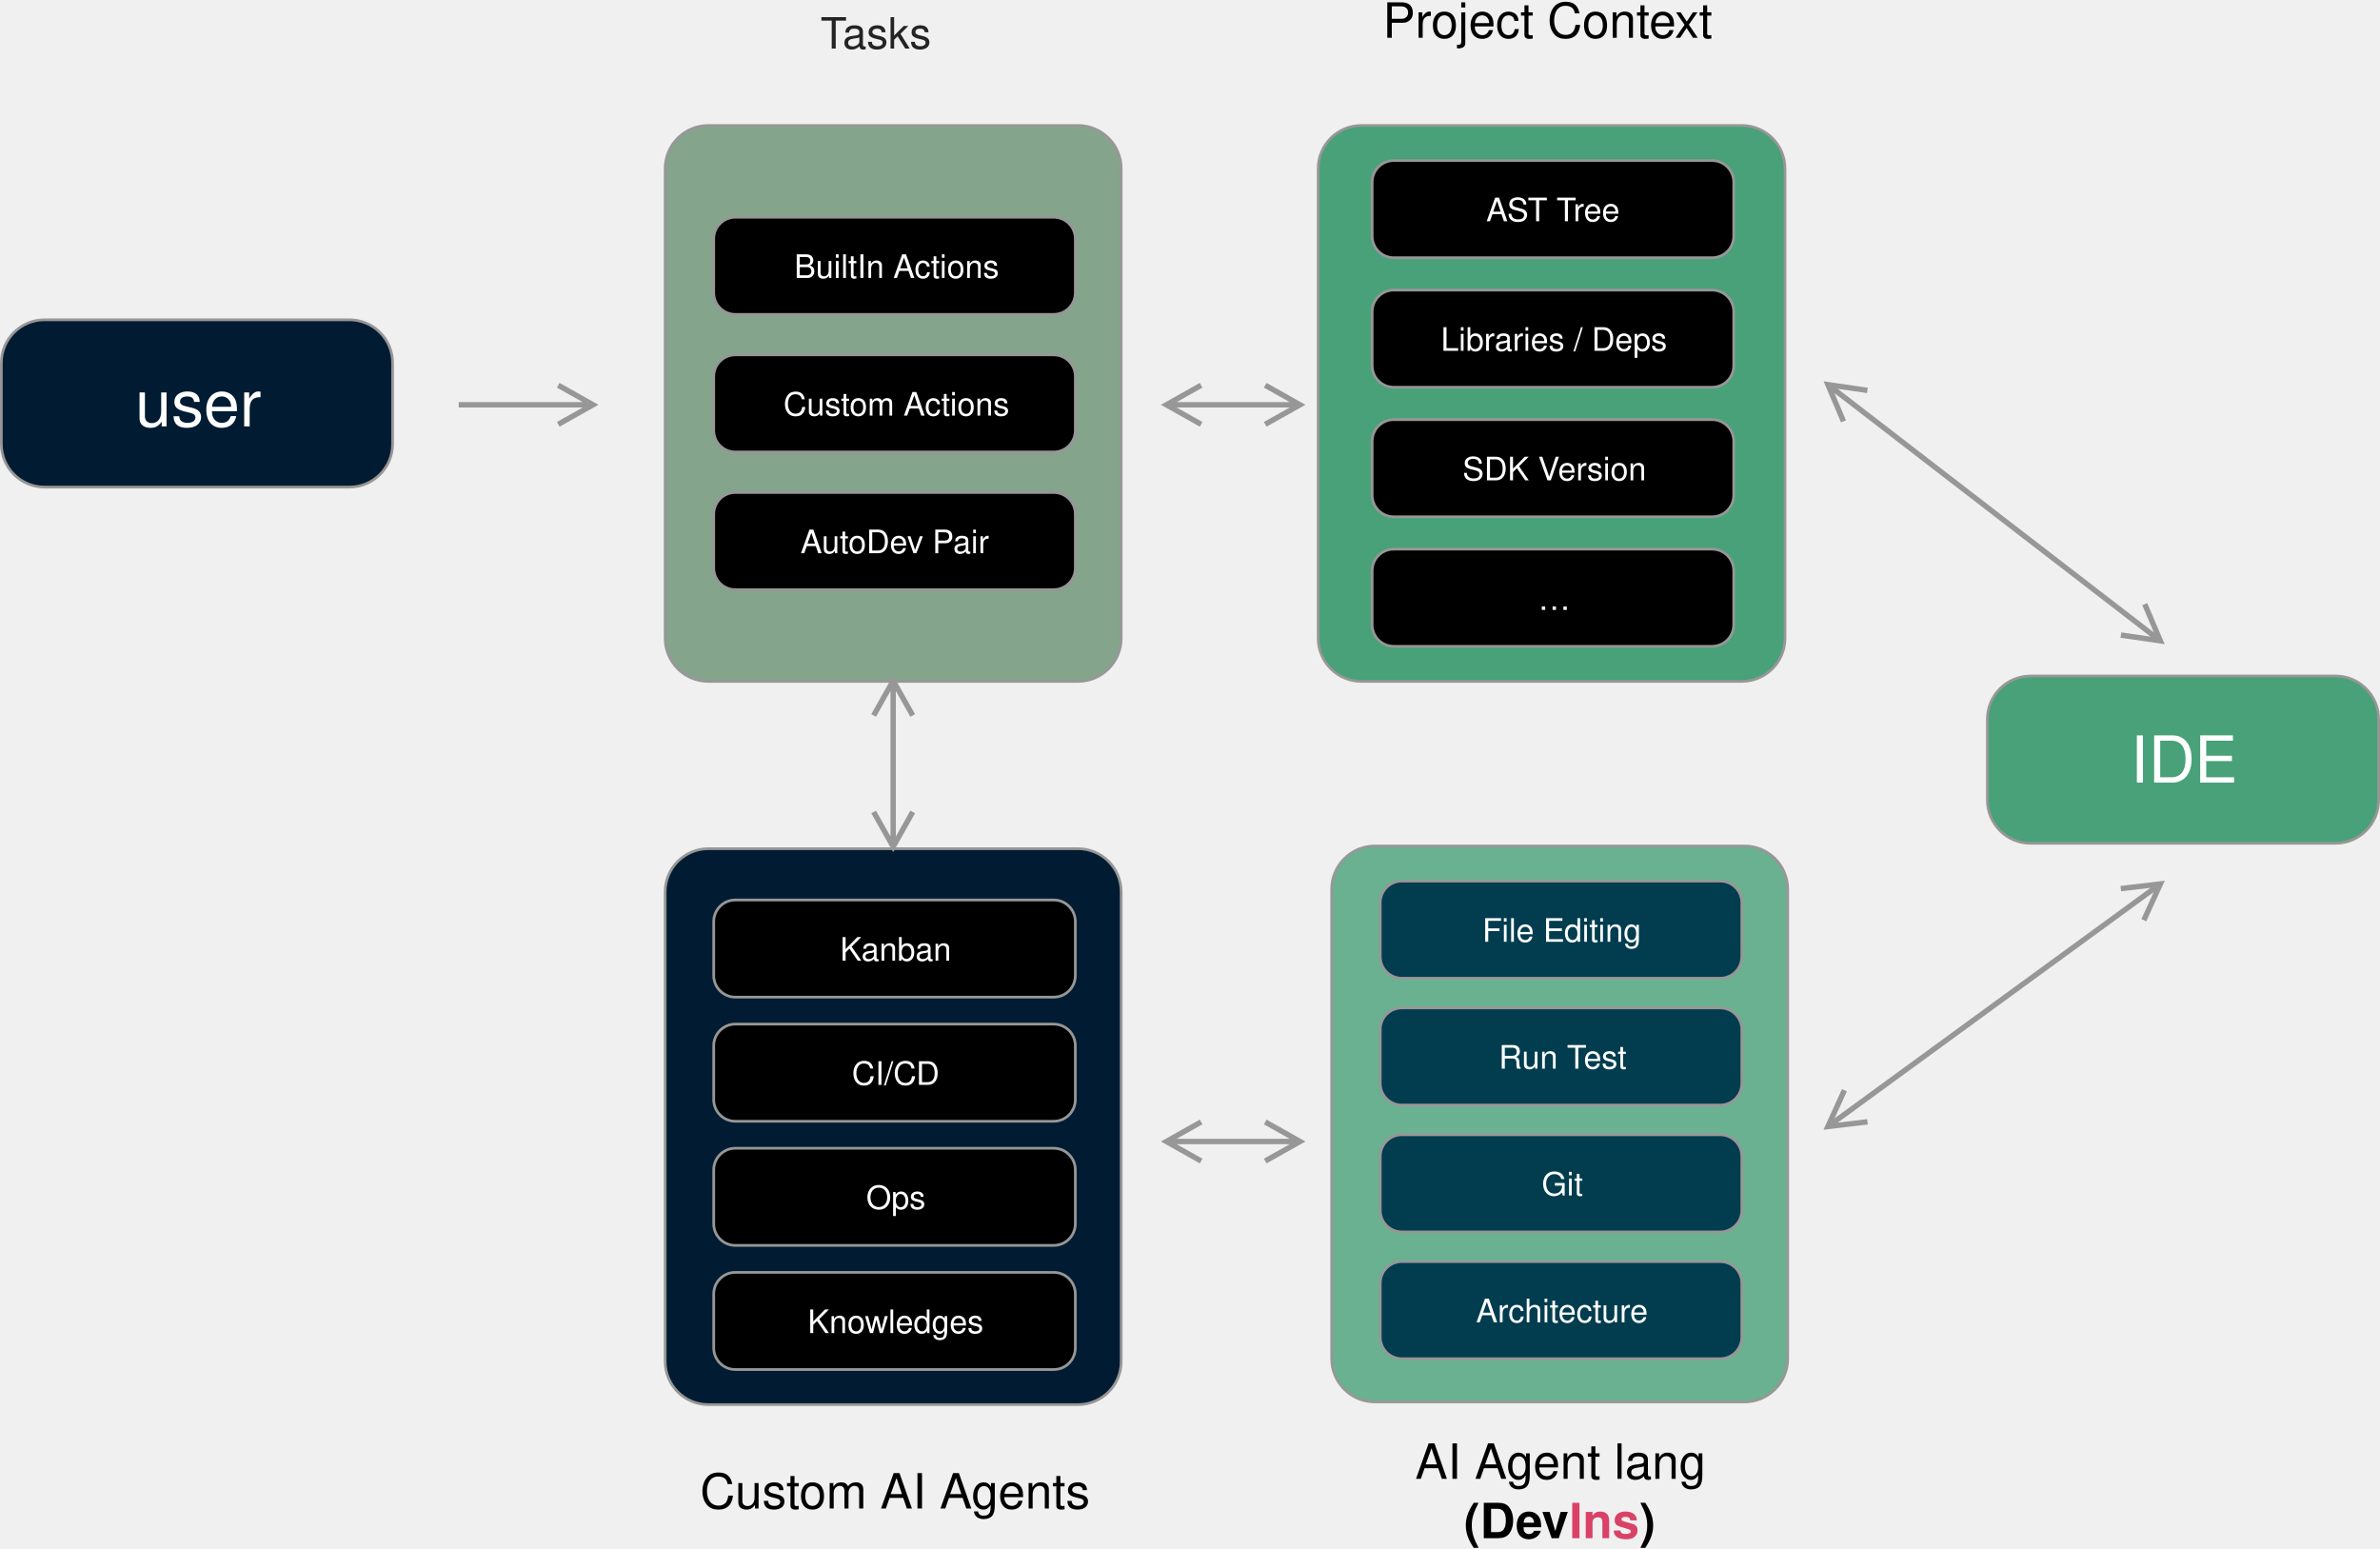
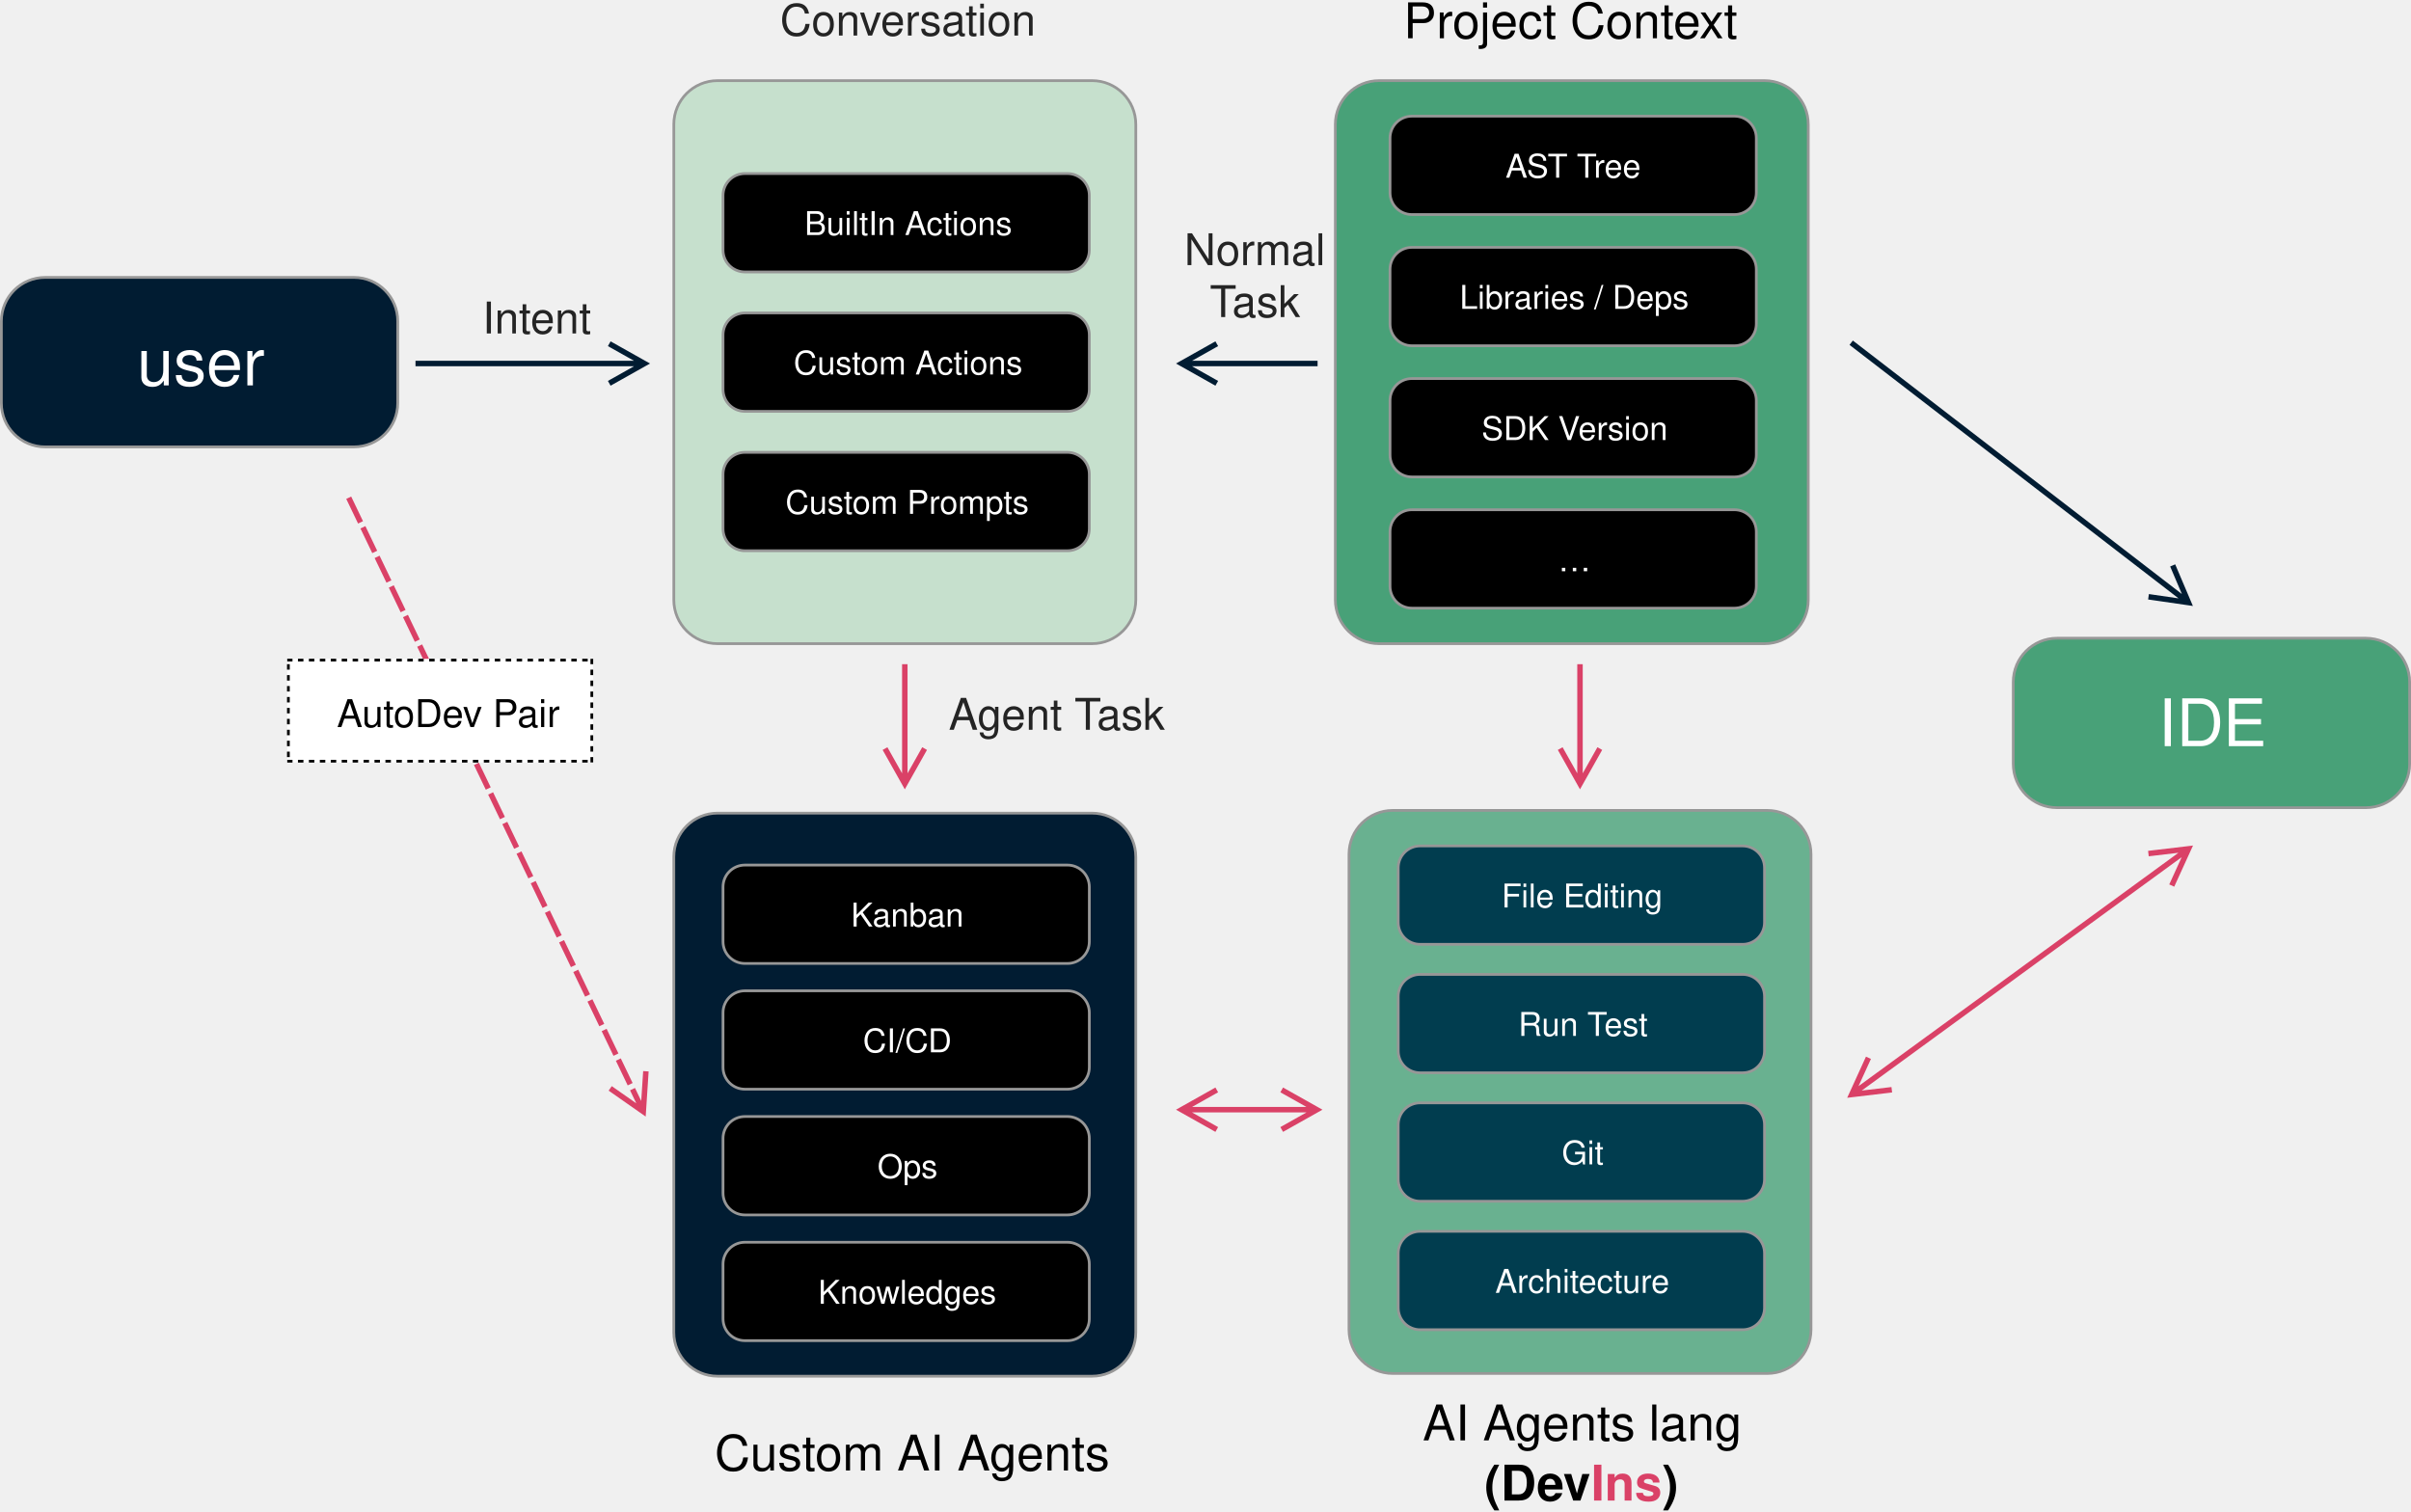
- <svg xmlns="http://www.w3.org/2000/svg" width="882px" height="574px" viewBox="0 0 882 574" version="1.1">
+ <svg xmlns="http://www.w3.org/2000/svg" xmlns:xlink="http://www.w3.org/1999/xlink" width="882px" height="553px" viewBox="0 0 882 553" version="1.1">
+   <defs>
+     <rect id="path-1" x="0" y="0" width="112" height="38" />
+     <mask id="mask-2" maskContentUnits="userSpaceOnUse" maskUnits="objectBoundingBox" x="0" y="0" width="112" height="38" fill="white">
+       <use xlink:href="#path-1" />
+     </mask>
+   </defs>
  <g id="Page-1" stroke="none" stroke-width="1" fill="none" fill-rule="evenodd">
-     <g id="Group-3" transform="translate(0, -4)">
-       <text id="AI-Agent-lang-(DevIn" font-family="Helvetica" font-size="18" font-weight="normal">
-         <tspan x="524.453" y="552" fill="#000000">AI Agent lang</tspan>
-         <tspan x="542.492" y="574" font-family="Helvetica-Bold, Helvetica" font-weight="bold" fill="#000000">(Dev</tspan>
-         <tspan x="581.507" y="574" font-family="Helvetica-Bold, Helvetica" font-weight="bold" fill="#DA4167">Ins</tspan>
-         <tspan x="607.514" y="574" font-family="Helvetica-Bold, Helvetica" font-weight="bold" fill="#000000">)</tspan>
+     <g id="Group-4" transform="translate(0, -4)">
+       <text id="AI-Agents-lang-(DevI" font-family="Helvetica" font-size="18" font-weight="normal">
+         <tspan x="520.453" y="531" fill="#000000">AI Agents lang</tspan>
+         <tspan x="542.992" y="553" font-family="Helvetica-Bold, Helvetica" font-weight="bold" fill="#000000">(Dev</tspan>
+         <tspan x="582.007" y="553" font-family="Helvetica-Bold, Helvetica" font-weight="bold" fill="#DA4167">Ins</tspan>
+         <tspan x="608.014" y="553" font-family="Helvetica-Bold, Helvetica" font-weight="bold" fill="#000000">)</tspan>
      </text>
      <text id="Custom-AI-Agents" font-family="Helvetica" font-size="18" font-weight="normal" fill="#000000">
-         <tspan x="259.453" y="563">Custom AI Agents</tspan>
+         <tspan x="261.453" y="542">Custom AI Agents</tspan>
      </text>
      <text id="Project-Context" font-family="Helvetica" font-size="18" font-weight="normal" fill="#000000">
-         <tspan x="512.472" y="18">Project Context</tspan>
+         <tspan x="513.472" y="18">Project Context</tspan>
      </text>
-       <g id="custom-agents" transform="translate(246, 318)">
+       <g id="custom-agents" transform="translate(246, 301)">
        <rect id="Rectangle" stroke="#979797" fill="#011C32" x="0.5" y="0.5" width="169" height="206" rx="16" />
        <g id="kanban" transform="translate(18, 19)">
          <rect id="Rectangle" stroke="#979797" fill="#000000" x="0.5" y="0.5" width="134" height="36" rx="8" />
          <text id="Kanban" font-family="Helvetica" font-size="12" font-weight="normal" fill="#FFFFFF">
            <tspan x="47.313" y="23">Kanban</tspan>
          </text>
        </g>
        <g id="cicd" transform="translate(18, 65)">
          <rect id="Rectangle" stroke="#979797" fill="#000000" x="0.5" y="0.5" width="134" height="36" rx="8" />
          <text id="CI/CD" font-family="Helvetica" font-size="12" font-weight="normal" fill="#FFFFFF">
            <tspan x="51.667" y="23">CI/CD</tspan>
          </text>
        </g>
        <g id="ops" transform="translate(18, 111)">
          <rect id="Rectangle" stroke="#979797" fill="#000000" x="0.5" y="0.5" width="134" height="36" rx="8" />
          <text id="Ops" font-family="Helvetica" font-size="12" font-weight="normal" fill="#FFFFFF">
            <tspan x="56.996" y="23">Ops</tspan>
          </text>
        </g>
        <g id="know" transform="translate(18, 157)">
          <rect id="Rectangle" stroke="#979797" fill="#000000" x="0.5" y="0.5" width="134" height="36" rx="8" />
          <text id="Knowledges" font-family="Helvetica" font-size="12" font-weight="normal" fill="#FFFFFF">
            <tspan x="35.311" y="23">Knowledges</tspan>
          </text>
        </g>
      </g>
-       <g id="portal" transform="translate(246, 50)">
+       <g id="portal" transform="translate(246, 33)">
        <g id="custom-agents">
-           <rect id="Rectangle" stroke="#979797" fill="#84A48C" x="0.5" y="0.5" width="169" height="206" rx="16" />
+           <rect id="Rectangle" stroke="#979797" fill="#C6E0CD" x="0.5" y="0.5" width="169" height="206" rx="16" />
          <g id="cicd" transform="translate(18, 34)">
            <rect id="Rectangle" stroke="#979797" fill="#000000" x="0.5" y="0.5" width="134" height="36" rx="8" />
            <text id="BuiltIn-Actions" font-family="Helvetica" font-size="12" font-weight="normal" fill="#FFFFFF">
              <tspan x="30.31" y="23">BuiltIn Actions</tspan>
            </text>
          </g>
          <g id="ops" transform="translate(18, 85)">
            <rect id="Rectangle" stroke="#979797" fill="#000000" x="0.5" y="0.5" width="134" height="36" rx="8" />
            <text id="Custom-Actions" font-family="Helvetica" font-size="12" font-weight="normal" fill="#FFFFFF">
              <tspan x="26.313" y="23">Custom Actions</tspan>
            </text>
          </g>
          <g id="know" transform="translate(18, 136)">
            <rect id="Rectangle" stroke="#979797" fill="#000000" x="0.5" y="0.5" width="134" height="36" rx="8" />
-             <text id="AutoDev-Pair" font-family="Helvetica" font-size="12" font-weight="normal" fill="#FFFFFF">
-               <tspan x="32.65" y="23">AutoDev Pair</tspan>
+             <text id="Custom-Prompts" font-family="Helvetica" font-size="12" font-weight="normal" fill="#FFFFFF">
+               <tspan x="23.322" y="23">Custom Prompts</tspan>
            </text>
          </g>
        </g>
      </g>
-       <g id="Group-2" transform="translate(493, 317)">
+       <g id="Group-2" transform="translate(493, 300)">
        <rect id="Rectangle" stroke="#979797" fill-opacity="0.8" fill="#48A178" x="0.5" y="0.5" width="169" height="206" rx="16" />
        <g id="editing" transform="translate(18, 13)">
          <rect id="Rectangle" stroke="#979797" fill="#013D4F" x="0.5" y="0.5" width="134" height="36" rx="8" />
          <text id="File-Editing" font-family="Helvetica" font-size="12" font-weight="normal" fill="#FFFFFF">
            <tspan x="38.319" y="23">File Editing</tspan>
          </text>
        </g>
        <g id="editing" transform="translate(18, 60)">
          <rect id="Rectangle" stroke="#979797" fill="#013D4F" x="0.5" y="0.5" width="134" height="36" rx="8" />
          <text id="Run-Test" font-family="Helvetica" font-size="12" font-weight="normal" fill="#FFFFFF">
            <tspan x="44.428" y="23">Run Test</tspan>
          </text>
        </g>
        <g id="editing" transform="translate(18, 107)">
          <rect id="Rectangle" stroke="#979797" fill="#013D4F" x="0.5" y="0.5" width="134" height="36" rx="8" />
          <text id="Git" font-family="Helvetica" font-size="12" font-weight="normal" fill="#FFFFFF">
            <tspan x="60.333" y="23">Git</tspan>
          </text>
        </g>
        <g id="editing" transform="translate(18, 154)">
          <rect id="Rectangle" stroke="#979797" fill="#013D4F" x="0.5" y="0.5" width="134" height="36" rx="8" />
          <text id="Architecture" font-family="Helvetica" font-size="12" font-weight="normal" fill="#FFFFFF">
            <tspan x="35.987" y="23">Architecture</tspan>
          </text>
        </g>
      </g>
-       <g id="Group" transform="translate(736, 254)">
+       <g id="Group" transform="translate(736, 237)">
        <rect id="Rectangle" stroke="#979797" fill="#48A178" x="0.5" y="0.5" width="145" height="62" rx="16" />
        <text id="IDE" font-family="Helvetica" font-size="24" font-weight="normal" fill="#FFFFFF">
          <tspan x="53.496" y="40">IDE</tspan>
        </text>
      </g>
-       <g id="Group" transform="translate(0, 122)">
+       <g id="Group" transform="translate(0, 105)">
        <rect id="Rectangle" stroke="#979797" fill="#011C32" x="0.5" y="0.5" width="145" height="62" rx="16" />
        <text id="user" font-family="Helvetica" font-size="24" font-weight="normal" fill="#FFFFFF">
          <tspan x="50.156" y="40">user</tspan>
        </text>
      </g>
-       <g id="context" transform="translate(488, 50)">
+       <g id="context" transform="translate(488, 33)">
        <rect id="Rectangle" stroke="#979797" fill="#48A178" x="0.5" y="0.5" width="173" height="206" rx="16" />
        <g id="..." transform="translate(20, 13)">
          <rect id="Rectangle" stroke="#979797" fill="#000000" x="0.5" y="0.5" width="134" height="36" rx="8" />
          <text id="AST-Tree" font-family="Helvetica" font-size="12" font-weight="normal" fill="#FFFFFF">
            <tspan x="42.758" y="23">AST Tree</tspan>
          </text>
        </g>
        <g id="sdks" transform="translate(20, 61)">
          <rect id="Rectangle" stroke="#979797" fill="#000000" x="0.5" y="0.5" width="134" height="36" rx="8" />
          <text id="Libraries-/-Deps" font-family="Helvetica" font-size="12" font-weight="normal" fill="#FFFFFF">
            <tspan x="25.982" y="23">Libraries / Deps</tspan>
          </text>
        </g>
        <g id="libs" transform="translate(20, 109)">
          <rect id="Rectangle" stroke="#979797" fill="#000000" x="0.5" y="0.5" width="134" height="36" rx="8" />
          <text id="SDK-Version" font-family="Helvetica" font-size="12" font-weight="normal" fill="#FFFFFF">
            <tspan x="33.98" y="23">SDK Version</tspan>
          </text>
        </g>
        <g id="ast" transform="translate(20, 157)">
          <rect id="Rectangle" stroke="#979797" fill="#000000" x="0.5" y="0.5" width="134" height="36" rx="8" />
          <text id="…" font-family="Helvetica" font-size="12" font-weight="normal" fill="#FFFFFF">
            <tspan x="62" y="23">…</tspan>
          </text>
        </g>
      </g>
-       <path id="Line" d="M802.254,330.356 L801.516,331.973 L795.799,344.499 L795.384,345.408 L793.565,344.578 L793.98,343.668 L798.111,334.615 L791.576,339.383 L687.603,415.232 L681.068,419.999 L690.949,418.83 L691.942,418.712 L692.177,420.698 L691.184,420.816 L677.512,422.435 L675.746,422.644 L676.484,421.027 L682.201,408.501 L682.616,407.592 L684.435,408.422 L684.02,409.332 L679.888,418.384 L686.424,413.617 L790.397,337.768 L796.931,333 L787.051,334.17 L786.058,334.288 L785.823,332.302 L786.816,332.184 L800.488,330.565 L802.254,330.356 Z" fill="#979797" fill-rule="nonzero" />
-       <path id="Line" d="M675.79,145.297 L677.549,145.553 L691.175,147.53 L692.165,147.673 L691.877,149.653 L690.888,149.509 L681.038,148.079 L687.446,153.015 L791.775,233.4 L798.18,238.335 L794.288,229.178 L793.897,228.258 L795.737,227.475 L796.129,228.396 L801.514,241.067 L802.21,242.703 L800.451,242.447 L786.825,240.47 L785.835,240.327 L786.123,238.347 L787.112,238.491 L796.961,239.92 L790.554,234.985 L686.225,154.6 L679.819,149.664 L683.712,158.822 L684.103,159.742 L682.263,160.525 L681.871,159.604 L676.486,146.933 L675.79,145.297 Z" fill="#979797" fill-rule="nonzero" />
-       <path id="Line" d="M331,254.21 L331.872,255.76 L338.622,267.76 L339.112,268.631 L337.369,269.612 L336.878,268.74 L332,260.067 L332,313.932 L336.878,305.26 L337.369,304.388 L339.112,305.369 L338.622,306.24 L331.872,318.24 L331,319.79 L330.128,318.24 L323.378,306.24 L322.888,305.369 L324.631,304.388 L325.122,305.26 L330,313.932 L330,260.067 L325.122,268.74 L324.631,269.612 L322.888,268.631 L323.378,267.76 L330.128,255.76 L331,254.21 Z" fill="#979797" fill-rule="nonzero" />
-       <path id="Line" d="M469.369,418.888 L470.24,419.378 L482.24,426.128 L483.79,427 L482.24,427.872 L470.24,434.622 L469.369,435.112 L468.388,433.369 L469.26,432.878 L477.932,428 L436.067,428 L444.74,432.878 L445.612,433.369 L444.631,435.112 L443.76,434.622 L431.76,427.872 L430.21,427 L431.76,426.128 L443.76,419.378 L444.631,418.888 L445.612,420.631 L444.74,421.122 L436.067,426 L477.932,426 L469.26,421.122 L468.388,420.631 L469.369,418.888 Z" fill="#979797" fill-rule="nonzero" />
-       <path id="Line" d="M469.369,145.888 L470.24,146.378 L482.24,153.128 L483.79,154 L482.24,154.872 L470.24,161.622 L469.369,162.112 L468.388,160.369 L469.26,159.878 L477.932,155 L436.067,155 L444.74,159.878 L445.612,160.369 L444.631,162.112 L443.76,161.622 L431.76,154.872 L430.21,154 L431.76,153.128 L443.76,146.378 L444.631,145.888 L445.612,147.631 L444.74,148.122 L436.067,153 L477.932,153 L469.26,148.122 L468.388,147.631 L469.369,145.888 Z" fill="#979797" fill-rule="nonzero" />
-       <path id="Line" d="M207.369,145.888 L208.24,146.378 L220.24,153.128 L221.79,154 L220.24,154.872 L208.24,161.622 L207.369,162.112 L206.388,160.369 L207.26,159.878 L215.932,155 L170,155 L170,153 L215.932,153 L207.26,148.122 L206.388,147.631 L207.369,145.888 Z" fill="#979797" fill-rule="nonzero" />
-       <text id="Tasks" font-family="Helvetica" font-size="16" font-weight="normal" fill="#000000" fill-opacity="0.85">
-         <tspan x="304.051" y="22">Tasks</tspan>
+       <path id="Line" d="M802.254,313.356 L801.516,314.973 L795.799,327.499 L795.384,328.408 L793.565,327.578 L793.98,326.668 L798.111,317.615 L791.576,322.383 L687.603,398.232 L681.068,402.999 L690.949,401.83 L691.942,401.712 L692.177,403.698 L691.184,403.816 L677.512,405.435 L675.746,405.644 L676.484,404.027 L682.201,391.501 L682.616,390.592 L684.435,391.422 L684.02,392.332 L679.888,401.384 L686.424,396.617 L790.397,320.768 L796.931,316 L787.051,317.17 L786.058,317.288 L785.823,315.302 L786.816,315.184 L800.488,313.565 L802.254,313.356 Z" fill="#DA4167" fill-rule="nonzero" />
+       <path id="Line" d="M677.818,128.598 L678.61,129.208 L791.775,216.4 L798.18,221.335 L794.288,212.178 L793.897,211.258 L795.737,210.475 L796.129,211.396 L801.514,224.067 L802.21,225.703 L800.451,225.447 L786.825,223.47 L785.835,223.327 L786.123,221.347 L787.112,221.491 L796.961,222.92 L790.554,217.985 L677.39,130.792 L676.598,130.182 L677.818,128.598 Z" fill="#011C32" fill-rule="nonzero" />
+       <path id="Line" d="M235.286,395.874 L237.282,396.004 L237.217,397.002 L236.322,410.741 L236.207,412.515 L234.751,411.495 L223.474,403.596 L222.655,403.023 L223.802,401.384 L224.621,401.958 L232.77,407.666 L230.922,403.813 L230.49,402.912 L232.293,402.046 L232.725,402.948 L234.574,406.803 L235.221,396.872 L235.286,395.874 Z M227.102,391.227 L227.534,392.129 L230.995,399.342 L231.428,400.243 L229.625,401.109 L229.192,400.207 L225.731,392.994 L225.299,392.093 L227.102,391.227 Z M221.911,380.408 L222.343,381.31 L225.804,388.523 L226.237,389.424 L224.433,390.289 L224.001,389.388 L220.54,382.175 L220.107,381.274 L221.911,380.408 Z M216.719,369.589 L217.152,370.491 L220.613,377.704 L221.045,378.605 L219.242,379.47 L218.81,378.569 L215.349,371.356 L214.916,370.455 L216.719,369.589 Z M211.528,358.77 L211.961,359.672 L215.422,366.885 L215.854,367.786 L214.051,368.651 L213.618,367.75 L210.158,360.537 L209.725,359.636 L211.528,358.77 Z M206.337,347.951 L206.77,348.853 L210.23,356.066 L210.663,356.967 L208.86,357.832 L208.427,356.931 L204.966,349.718 L204.534,348.817 L206.337,347.951 Z M201.146,337.132 L201.578,338.034 L205.039,345.247 L205.472,346.148 L203.669,347.013 L203.236,346.112 L199.775,338.899 L199.343,337.997 L201.146,337.132 Z M195.955,326.313 L196.387,327.215 L199.848,334.428 L200.281,335.329 L198.477,336.194 L198.045,335.293 L194.584,328.08 L194.151,327.178 L195.955,326.313 Z M190.763,315.494 L191.196,316.396 L194.657,323.608 L195.089,324.51 L193.286,325.375 L192.854,324.474 L189.393,317.261 L188.96,316.359 L190.763,315.494 Z M185.572,304.675 L186.005,305.577 L189.466,312.789 L189.898,313.691 L188.095,314.556 L187.662,313.655 L184.202,306.442 L183.769,305.54 L185.572,304.675 Z M180.381,293.856 L180.814,294.758 L184.274,301.97 L184.707,302.872 L182.904,303.737 L182.471,302.836 L179.01,295.623 L178.578,294.721 L180.381,293.856 Z M175.19,283.037 L175.622,283.939 L179.083,291.151 L179.516,292.053 L177.713,292.918 L177.28,292.017 L173.819,284.804 L173.387,283.902 L175.19,283.037 Z M169.999,272.218 L170.431,273.12 L173.892,280.332 L174.325,281.234 L172.521,282.099 L172.089,281.198 L168.628,273.985 L168.195,273.083 L169.999,272.218 Z M164.807,261.399 L165.24,262.301 L168.701,269.513 L169.133,270.415 L167.33,271.28 L166.898,270.379 L163.437,263.166 L163.004,262.264 L164.807,261.399 Z M159.616,250.58 L160.049,251.482 L163.51,258.694 L163.942,259.596 L162.139,260.461 L161.706,259.559 L158.246,252.347 L157.813,251.445 L159.616,250.58 Z M154.425,239.761 L154.858,240.663 L158.318,247.875 L158.751,248.777 L156.948,249.642 L156.515,248.74 L153.054,241.528 L152.622,240.626 L154.425,239.761 Z M149.234,228.942 L149.666,229.844 L153.127,237.056 L153.56,237.958 L151.757,238.823 L151.324,237.921 L147.863,230.709 L147.431,229.807 L149.234,228.942 Z M144.043,218.123 L144.475,219.025 L147.936,226.237 L148.369,227.139 L146.565,228.004 L146.133,227.102 L142.672,219.89 L142.239,218.988 L144.043,218.123 Z M138.851,207.304 L139.284,208.205 L142.745,215.418 L143.177,216.32 L141.374,217.185 L140.942,216.283 L137.481,209.071 L137.048,208.169 L138.851,207.304 Z M133.66,196.485 L134.093,197.386 L137.554,204.599 L137.986,205.501 L136.183,206.366 L135.75,205.464 L132.29,198.252 L131.857,197.35 L133.66,196.485 Z M128.469,185.666 L128.902,186.567 L132.362,193.78 L132.795,194.682 L130.992,195.547 L130.559,194.645 L127.098,187.433 L126.666,186.531 L128.469,185.666 Z" fill="#DA4167" fill-rule="nonzero" />
+       <path id="Line" d="M332,247 L332,286.932 L336.878,278.26 L337.369,277.388 L339.112,278.369 L338.622,279.24 L331.872,291.24 L331,292.79 L330.128,291.24 L323.378,279.24 L322.888,278.369 L324.631,277.388 L325.122,278.26 L330,286.932 L330,247 L332,247 Z" fill="#DA4167" fill-rule="nonzero" />
+       <path id="Line" d="M579,247 L579,286.932 L583.878,278.26 L584.369,277.388 L586.112,278.369 L585.622,279.24 L578.872,291.24 L578,292.79 L577.128,291.24 L570.378,279.24 L569.888,278.369 L571.631,277.388 L572.122,278.26 L577,286.932 L577,247 L579,247 Z" fill="#DA4167" fill-rule="nonzero" />
+       <path id="Line" d="M469.369,401.888 L470.24,402.378 L482.24,409.128 L483.79,410 L482.24,410.872 L470.24,417.622 L469.369,418.112 L468.388,416.369 L469.26,415.878 L477.931,411 L436.067,411 L444.74,415.878 L445.612,416.369 L444.631,418.112 L443.76,417.622 L431.76,410.872 L430.21,410 L431.76,409.128 L443.76,402.378 L444.631,401.888 L445.612,403.631 L444.74,404.122 L436.067,409 L477.934,409 L469.26,404.122 L468.388,403.631 L469.369,401.888 Z" fill="#DA4167" fill-rule="nonzero" />
+       <path id="Line" d="M444.631,128.888 L445.612,130.631 L444.74,131.122 L436.067,136 L482,136 L482,138 L436.067,138 L444.74,142.878 L445.612,143.369 L444.631,145.112 L443.76,144.622 L431.76,137.872 L430.21,137 L431.76,136.128 L443.76,129.378 L444.631,128.888 Z" fill="#011C32" fill-rule="nonzero" />
+       <path id="Line" d="M223.369,128.888 L224.24,129.378 L236.24,136.128 L237.79,137 L236.24,137.872 L224.24,144.622 L223.369,145.112 L222.388,143.369 L223.26,142.878 L231.932,138 L152,138 L152,136 L231.932,136 L223.26,131.122 L222.388,130.631 L223.369,128.888 Z" fill="#011C32" fill-rule="nonzero" />
+       <text id="Conversation" font-family="Helvetica" font-size="16" font-weight="normal" fill="#000000" fill-opacity="0.85">
+         <tspan x="285.363" y="17">Conversation</tspan>
      </text>
+       <text id="Intent" font-family="Helvetica" font-size="16" font-weight="normal" fill="#000000" fill-opacity="0.85">
+         <tspan x="176.484" y="126">Intent</tspan>
+       </text>
+       <text id="Agent-Task" font-family="Helvetica" font-size="16" font-weight="normal" fill="#000000" fill-opacity="0.85">
+         <tspan x="347.062" y="271">Agent Task</tspan>
+       </text>
+       <text id="Normal-Task" font-family="Helvetica" font-size="16" font-weight="normal" fill="#000000" fill-opacity="0.85">
+         <tspan x="433.219" y="101">Normal</tspan>
+         <tspan x="442.551" y="120">Task</tspan>
+       </text>
+       <g id="Group-3" transform="translate(105, 245)">
+         <use id="Rectangle" stroke="#000000" mask="url(#mask-2)" stroke-width="2" fill="#FFFFFF" stroke-dasharray="2,2" xlink:href="#path-1" />
+         <text id="AutoDev-Pair" font-family="Helvetica" font-size="14" font-weight="normal" fill="#000000">
+           <tspan x="18.259" y="25">AutoDev Pair</tspan>
+         </text>
+       </g>
    </g>
  </g>
</svg>
